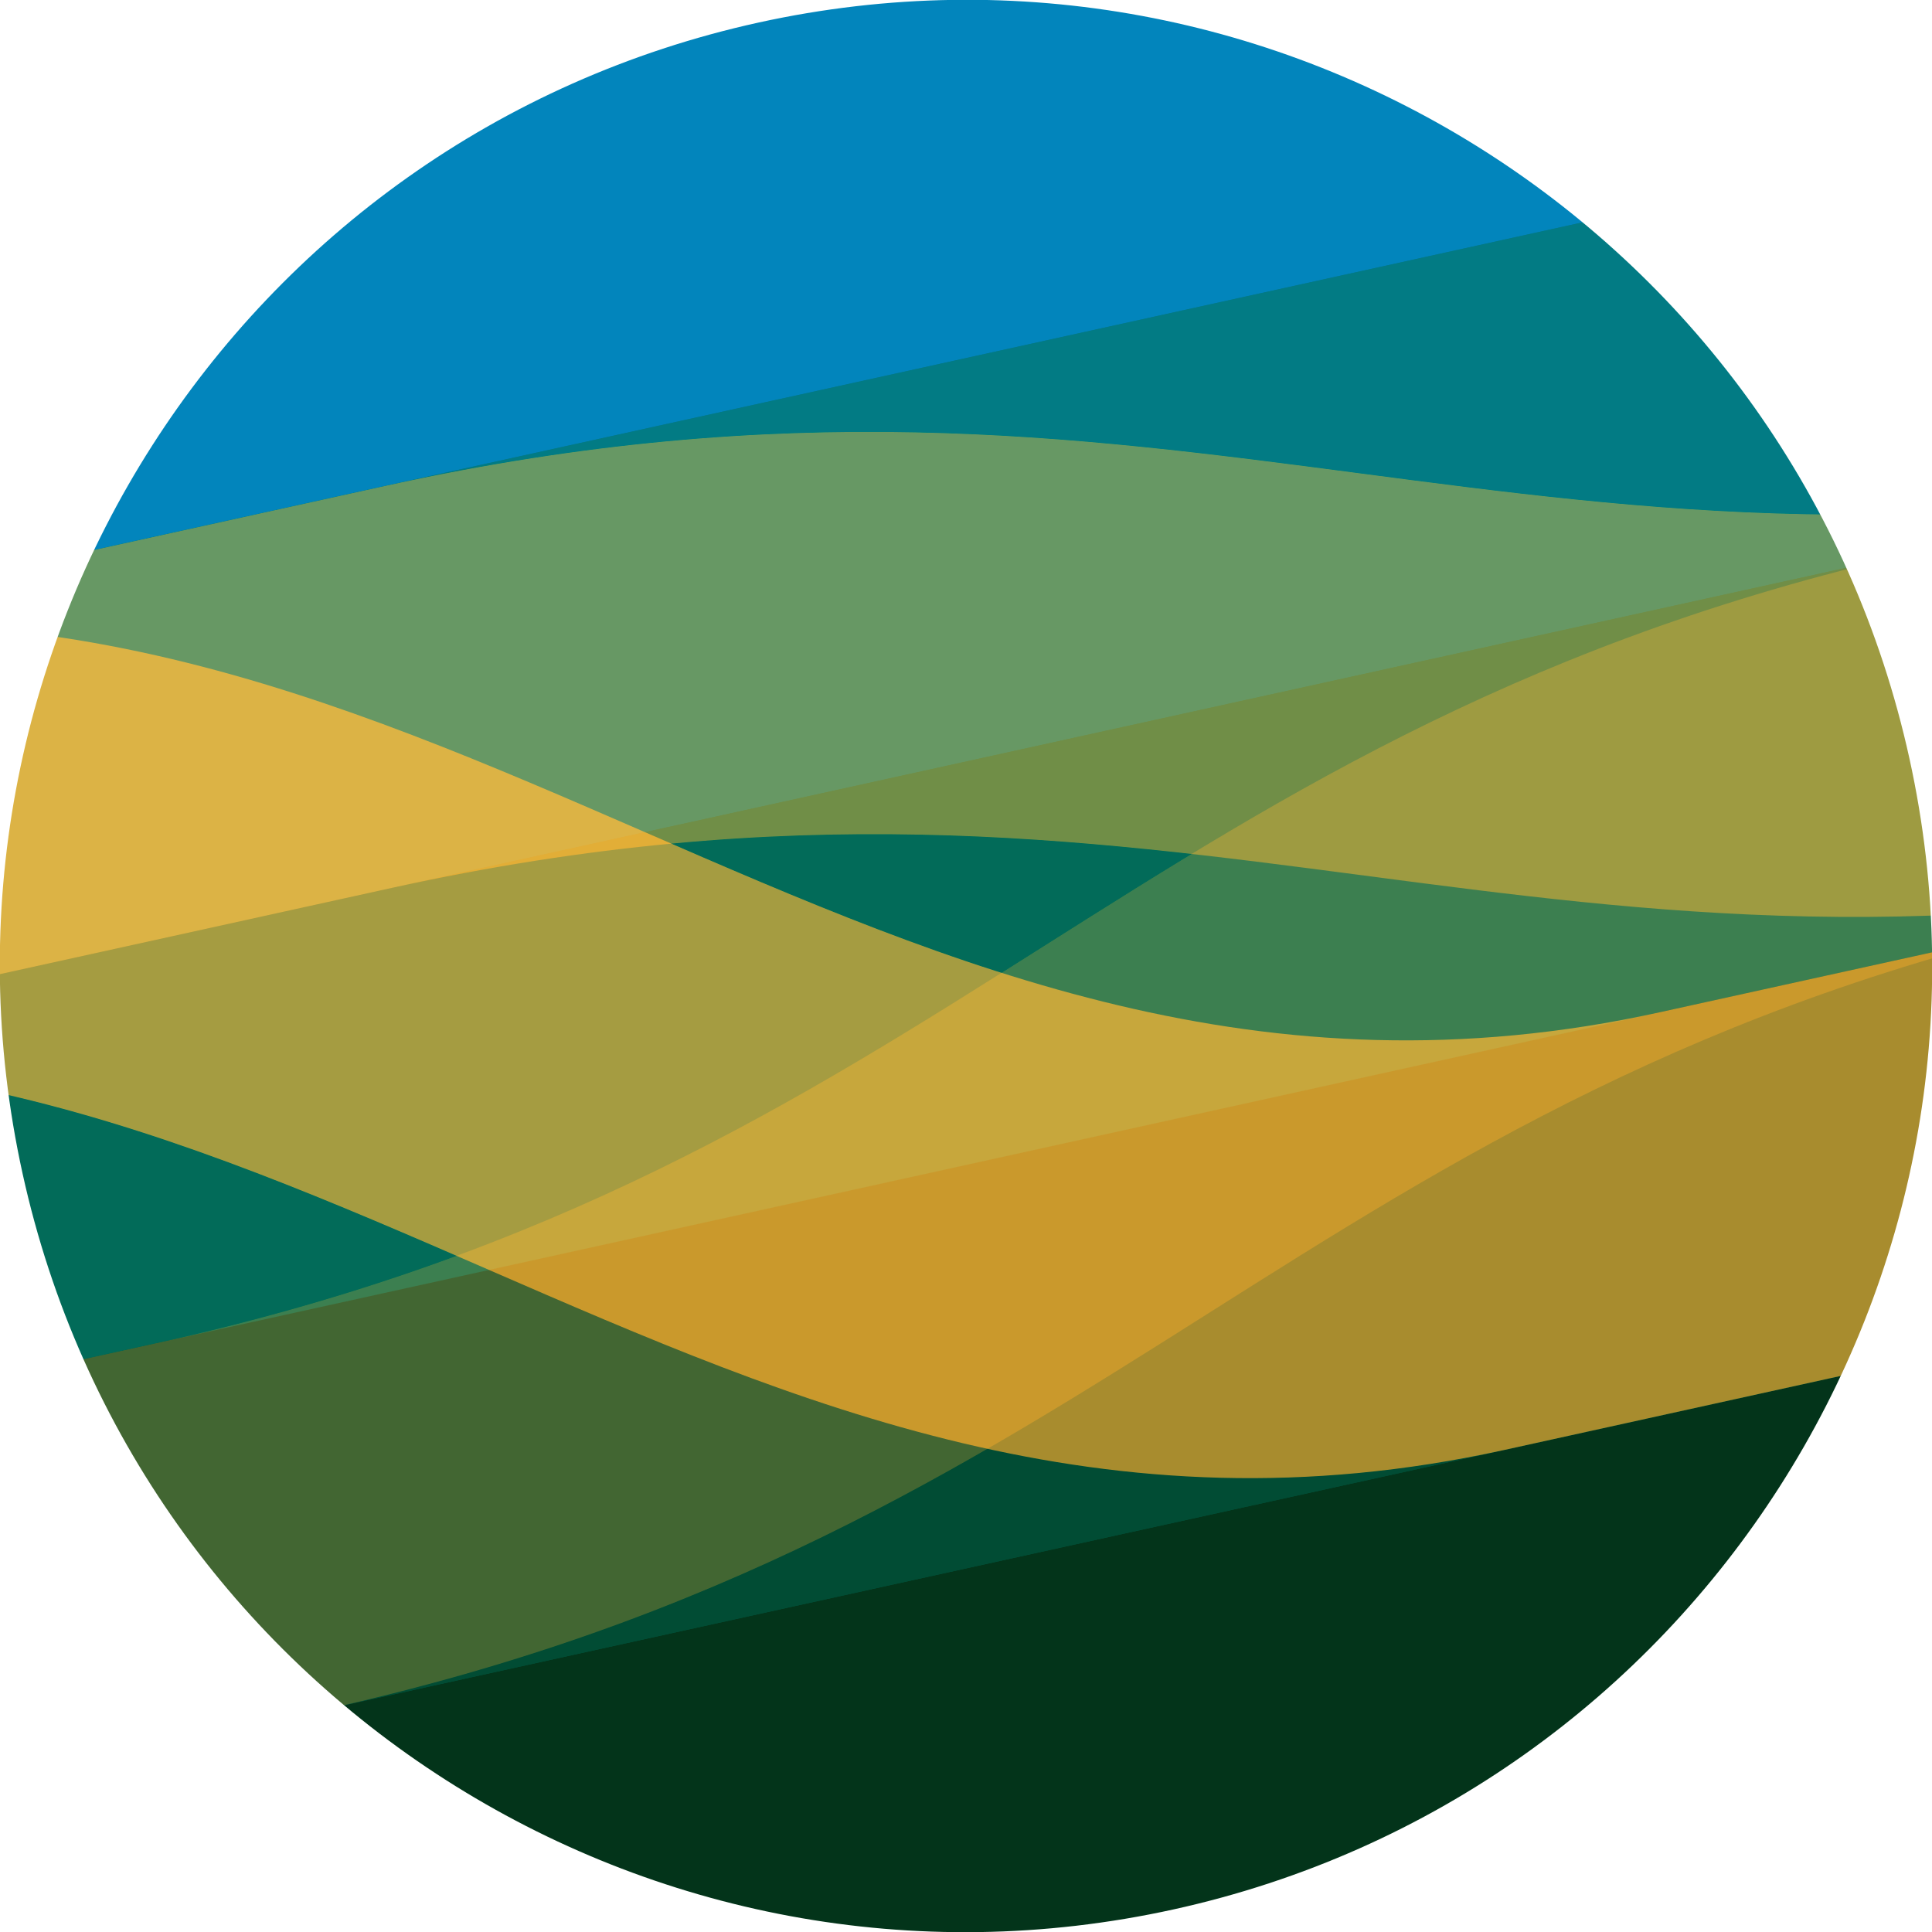
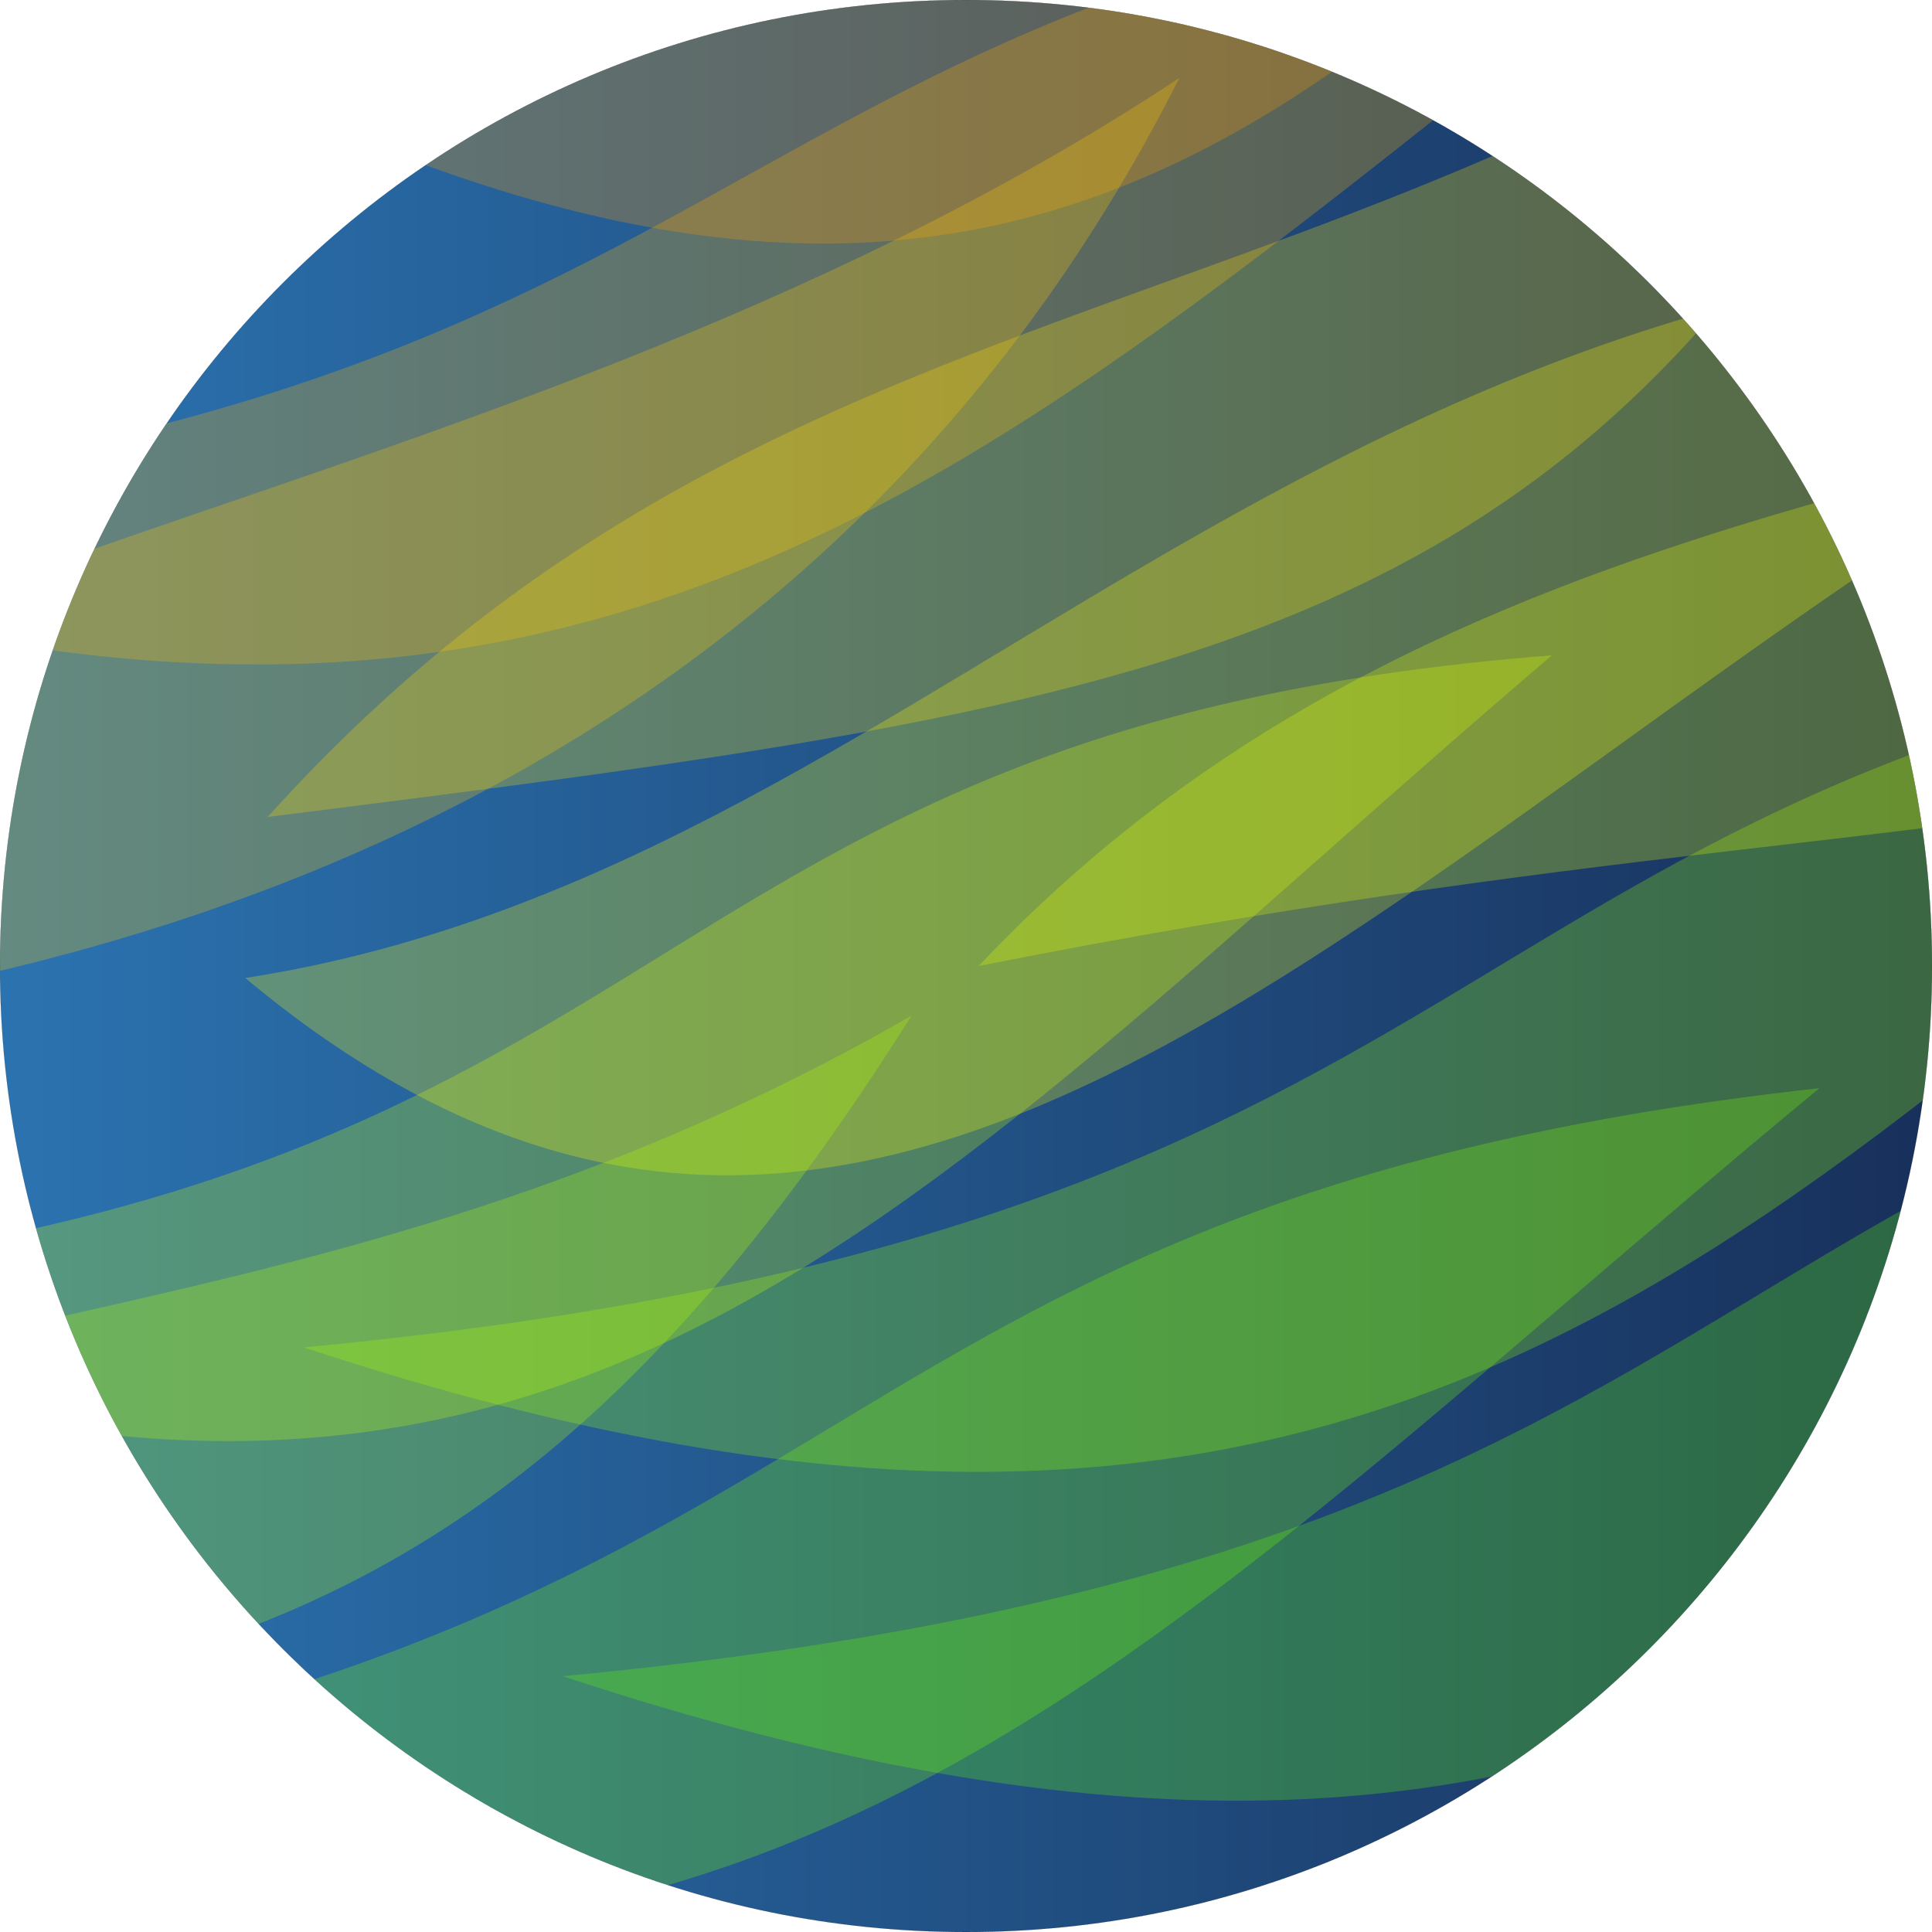
- <svg xmlns="http://www.w3.org/2000/svg" width="120mm" height="120mm" viewBox="0 0 120 120" version="1.1" id="svg5">
+ <svg xmlns="http://www.w3.org/2000/svg" xmlns:xlink="http://www.w3.org/1999/xlink" width="120mm" height="120mm" viewBox="0 0 120 120" version="1.1" id="svg5">
  <defs id="defs2">
-     <clipPath clipPathUnits="userSpaceOnUse" id="clipPath11262">
-       <circle style="opacity:1;fill:none;fill-opacity:1;stroke:#000000;stroke-width:0.072;stroke-opacity:1;stop-color:#000000" id="circle11264" cx="76.202" cy="165.068" r="24.516" />
+     <linearGradient id="linearGradient1426">
+       <stop style="stop-color:#2b73b0;stop-opacity:1;" offset="0" id="stop1422" />
+       <stop style="stop-color:#18305b;stop-opacity:1;" offset="1" id="stop1424" />
+     </linearGradient>
+     <linearGradient xlink:href="#linearGradient1426" id="linearGradient1453" x1="39.995" y1="130" x2="160.005" y2="130" gradientUnits="userSpaceOnUse" />
+     <clipPath clipPathUnits="userSpaceOnUse" id="clipPath1700">
+       <circle style="fill:none;fill-opacity:1;stroke:#000000;stroke-width:0.01;stop-color:#000000" id="circle1702" cx="100" cy="130" r="60" />
    </clipPath>
-     <filter style="color-interpolation-filters:sRGB" id="filter11782" x="0" y="0" width="1" height="1">
-       <feColorMatrix type="hueRotate" values="336" result="color1" id="feColorMatrix11778" />
-       <feColorMatrix type="saturate" values="0.98" result="color2" id="feColorMatrix11780" />
-     </filter>
  </defs>
-   <g id="layer1" transform="translate(-57.1253,-74.06824)">
-     <g id="g11260" clip-path="url(#clipPath11262)" transform="matrix(2.390141,-0.5260522,0.5260522,2.390141,-151.843,-220.3819)" style="filter:url(#filter11782)">
-       <rect style="fill:#00647e;fill-opacity:1;stroke:none;stroke-width:0.123;stop-color:#000000" id="rect2878-1" width="96.673" height="52.136" x="28.887" y="139" />
-       <rect style="fill:#006fb2;fill-opacity:1;stroke:none;stroke-width:0.054;stop-color:#000000" id="rect2876" width="96.673" height="10" x="28.887" y="150" />
-       <rect style="fill:#1272ec;fill-opacity:1;stroke:none;stroke-width:0.054;stop-color:#000000" id="rect2876-2" width="96.673" height="10" x="28.887" y="140" />
-       <rect style="fill:#00647e;fill-opacity:1;stroke:none;stroke-width:0.054;stop-color:#000000" id="rect2878" width="96.673" height="10" x="28.887" y="160" />
-       <rect style="fill:#00494d;fill-opacity:1;stroke:none;stroke-width:0.054;stop-color:#000000" id="rect2880" width="96.673" height="10" x="28.887" y="170" />
-       <rect style="fill:#00332a;fill-opacity:1;stroke:none;stroke-width:0.054;stop-color:#000000" id="rect2880-9" width="96.673" height="10" x="28.887" y="180" />
-       <path style="opacity:0.5;fill:#ffea04;fill-opacity:1;stroke:none;stroke-width:0.22px;stroke-linecap:butt;stroke-linejoin:miter;stroke-opacity:1" d="m 26.77,150 h 18.037 c 20.716,0 27.621,20 48.336,20 h 30.299 v 10 H 86.891 C 66.175,180 59.27,160 38.554,160 H 26.77 Z" id="path3762" />
-       <path style="opacity:0.2;fill:#ffea04;fill-opacity:1;stroke:none;stroke-width:0.22px;stroke-linecap:butt;stroke-linejoin:miter;stroke-opacity:1" d="m 26.404,170 h 27.667 c 20.716,0 27.621,-10 48.336,-10 h 20.67 v 10 h -18.598 c -20.716,0 -27.621,10 -48.336,10 H 26.404 Z" id="path3764" />
-       <path style="opacity:0.35;fill:#ffea04;fill-opacity:1;stroke:none;stroke-width:0.22px;stroke-linecap:butt;stroke-linejoin:miter;stroke-opacity:1" d="m 29.327,150 h 35.145 c 20.716,0 27.621,10 48.336,10 H 126 v 10 H 110.737 C 90.021,170 83.116,160 62.4,160 H 29.327 Z" id="path3766" />
+   <g id="layer1" transform="translate(-40,-70)">
+     <g id="g1685" clip-path="url(#clipPath1700)">
+       <circle style="opacity:1;fill:url(#linearGradient1453);fill-opacity:1;stroke:#000000;stroke-width:0.01;stop-color:#000000" id="path236" cx="100" cy="130" r="60" />
+       <path style="opacity:0.268;fill:#99ff01;fill-opacity:1;stroke:none;stroke-width:0.344px;stroke-linecap:butt;stroke-linejoin:miter;stroke-opacity:1" d="m 58.863,153.688 c 79.277,-7.483 67.951,-37.415 135.903,-44.898 -45.301,37.415 -67.951,67.347 -135.903,44.898 z" id="path1002" />
+       <path style="opacity:0.268;fill:#ffb301;fill-opacity:1;stroke:none;stroke-width:0.344px;stroke-linecap:butt;stroke-linejoin:miter;stroke-opacity:1" d="M 11.183,101.967 C 90.679,97.368 80.448,67.044 148.626,62.033 101.997,97.779 78.274,126.869 11.183,101.967 Z" id="path1002-2" />
+       <path style="opacity:0.268;fill:#ff9901;fill-opacity:1;stroke:none;stroke-width:0.306px;stroke-linecap:butt;stroke-linejoin:miter;stroke-opacity:1" d="M 55.869,75.823 C 118.487,71.224 110.428,40.9 164.131,35.89 127.402,71.635 108.716,100.725 55.869,75.823 Z" id="path1002-2-5" />
+       <path style="opacity:0.268;fill:#80ff01;fill-opacity:1;stroke:none;stroke-width:0.344px;stroke-linecap:butt;stroke-linejoin:miter;stroke-opacity:1" d="M 17.105,182.487 C 96.382,175.004 85.057,145.071 153.008,137.588 107.707,175.004 85.057,204.936 17.105,182.487 Z" id="path1002-35" />
+       <path style="opacity:0.268;fill:#67ff01;fill-opacity:1;stroke:none;stroke-width:0.344px;stroke-linecap:butt;stroke-linejoin:miter;stroke-opacity:1" d="m 74.958,174.112 c 79.277,-7.483 67.951,-37.415 135.903,-44.898 -45.301,37.415 -67.951,67.347 -135.903,44.898 z" id="path1002-35-7" />
+       <path style="opacity:0.268;fill:#ccff01;fill-opacity:1;stroke:none;stroke-width:0.324px;stroke-linecap:butt;stroke-linejoin:miter;stroke-opacity:1" d="M 14.442,150 C 84.713,145.764 76.109,115.401 136.391,110.703 94.702,146.227 73.339,175.202 14.442,150 Z" id="path1002-35-9" />
+       <path style="opacity:0.268;fill:#ffff01;fill-opacity:1;stroke:none;stroke-width:0.344px;stroke-linecap:butt;stroke-linejoin:miter;stroke-opacity:1" d="M 55.231,130.746 C 100.612,123.709 123.262,78.811 191.134,85.848 134.587,108.743 100.612,168.607 55.231,130.746 Z" id="path1002-7" />
+       <path style="opacity:0.268;fill:#e6ff01;fill-opacity:1;stroke:none;stroke-width:0.314px;stroke-linecap:butt;stroke-linejoin:miter;stroke-opacity:1" d="M 100.784,130 C 129.097,100.068 166.848,100.068 214.036,85.102 185.723,130 176.286,115.034 100.784,130 Z" id="path1002-3" />
+       <path style="opacity:0.268;fill:#b3ff01;fill-opacity:1;stroke:none;stroke-width:0.314px;stroke-linecap:butt;stroke-linejoin:miter;stroke-opacity:1" d="m -16.631,177.978 c 35.832,-30.922 70,-20 113.252,-44.898 -28.313,44.898 -53.252,44.898 -113.252,44.898 z" id="path1002-3-5" />
+       <path style="opacity:0.268;fill:#ffe601;fill-opacity:1;stroke:none;stroke-width:0.314px;stroke-linecap:butt;stroke-linejoin:miter;stroke-opacity:1" d="M 56.626,120.743 C 88.309,85.583 123.575,92.146 163.374,62.033 140.898,110.12 116.155,113.239 56.626,120.743 Z" id="path1002-3-5-6" />
+       <path style="opacity:0.268;fill:#ffcc01;fill-opacity:1;stroke:none;stroke-width:0.314px;stroke-linecap:butt;stroke-linejoin:miter;stroke-opacity:1" d="M 0,134.708 C 11.325,104.776 67.951,104.776 113.252,74.844 90.602,119.742 45.301,134.708 0,134.708 Z" id="path1002-3-6" />
    </g>
  </g>
</svg>
